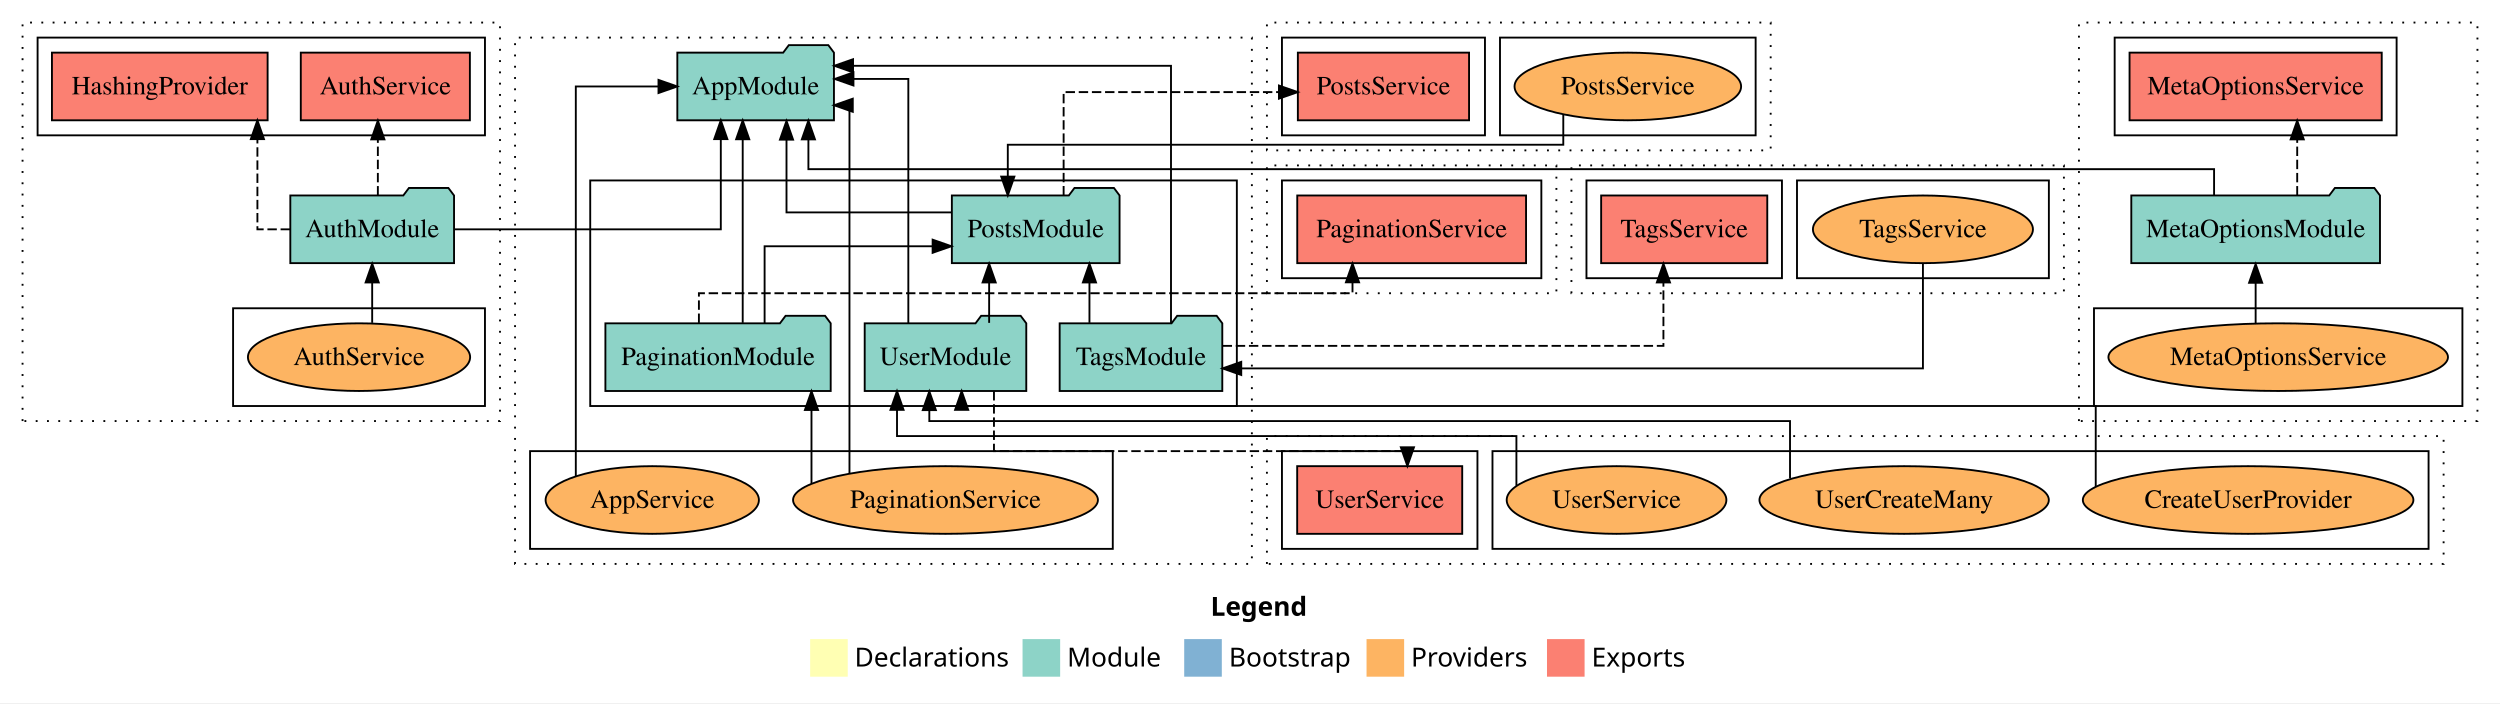
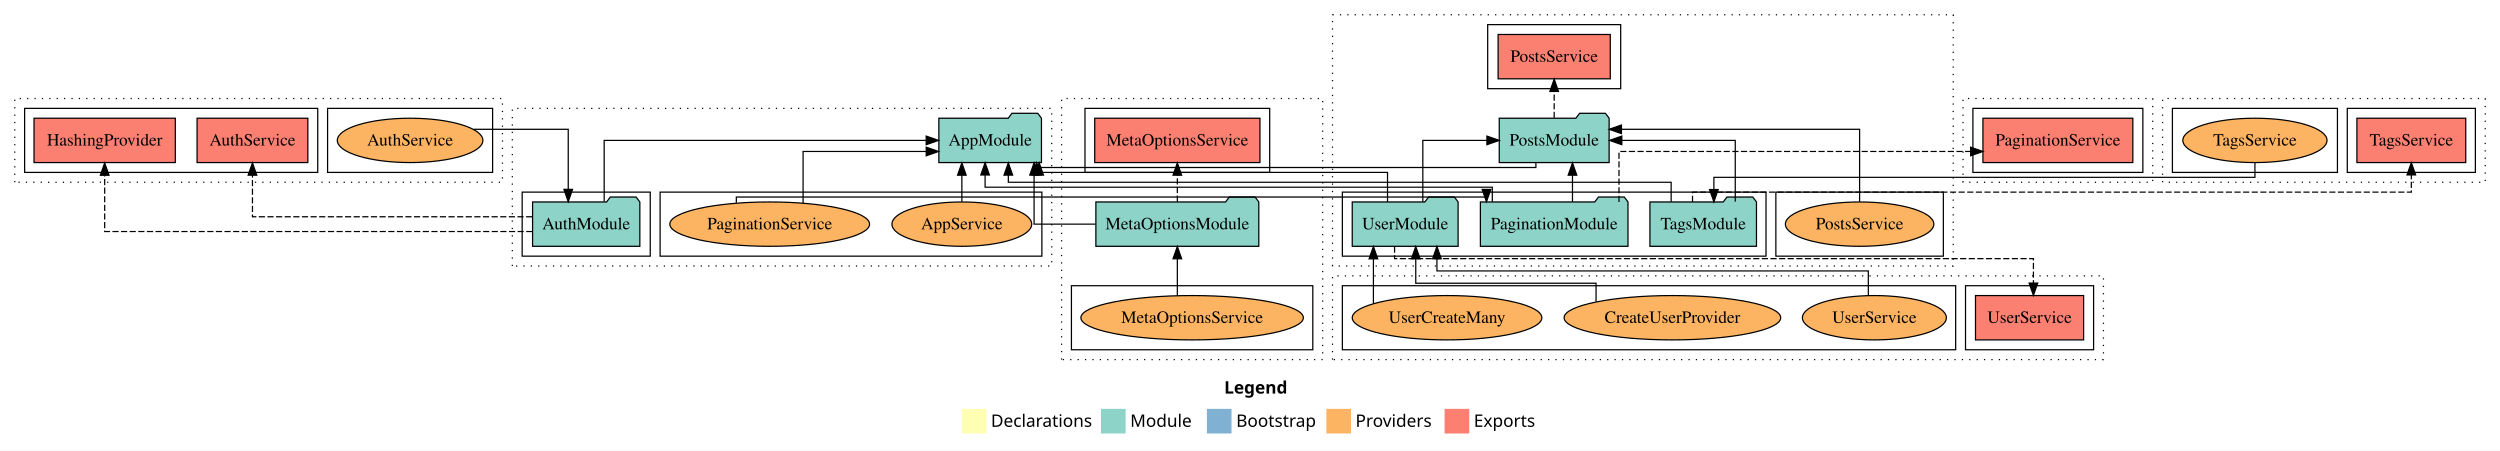
- <svg xmlns="http://www.w3.org/2000/svg" width="1330pt" height="374pt" viewBox="0.00 0.00 1330.00 374.00">
-   <g id="graph0" class="graph" transform="scale(1 1) rotate(0) translate(4 370)">
-     <polygon fill="white" stroke="transparent" points="-4,4 -4,-370 1326,-370 1326,4 -4,4" />
-     <text text-anchor="start" x="640.01" y="-42.4" font-family="Times-12" font-weight="bold" font-size="14.00">Legend</text>
-     <polygon fill="#ffffb3" stroke="transparent" points="427,-10 427,-30 447,-30 447,-10 427,-10" />
-     <text text-anchor="start" x="450.63" y="-15.4" font-family="Times-12" font-size="14.00">  Declarations</text>
-     <polygon fill="#8dd3c7" stroke="transparent" points="540,-10 540,-30 560,-30 560,-10 540,-10" />
-     <text text-anchor="start" x="563.73" y="-15.4" font-family="Times-12" font-size="14.00">  Module</text>
-     <polygon fill="#80b1d3" stroke="transparent" points="626,-10 626,-30 646,-30 646,-10 626,-10" />
-     <text text-anchor="start" x="649.78" y="-15.4" font-family="Times-12" font-size="14.00">  Bootstrap</text>
-     <polygon fill="#fdb462" stroke="transparent" points="723,-10 723,-30 743,-30 743,-10 723,-10" />
-     <text text-anchor="start" x="746.67" y="-15.4" font-family="Times-12" font-size="14.00">  Providers</text>
-     <polygon fill="#fb8072" stroke="transparent" points="819,-10 819,-30 839,-30 839,-10 819,-10" />
-     <text text-anchor="start" x="842.73" y="-15.4" font-family="Times-12" font-size="14.00">  Exports</text>
+ <svg xmlns="http://www.w3.org/2000/svg" width="2030pt" height="366pt" viewBox="0.00 0.00 2030.00 366.00">
+   <g id="graph0" class="graph" transform="scale(1 1) rotate(0) translate(4 362)">
+     <polygon fill="white" stroke="transparent" points="-4,4 -4,-362 2026,-362 2026,4 -4,4" />
+     <text text-anchor="start" x="990.01" y="-42.4" font-family="Times-12" font-weight="bold" font-size="14.00">Legend</text>
+     <polygon fill="#ffffb3" stroke="transparent" points="777,-10 777,-30 797,-30 797,-10 777,-10" />
+     <text text-anchor="start" x="800.63" y="-15.4" font-family="Times-12" font-size="14.00">  Declarations</text>
+     <polygon fill="#8dd3c7" stroke="transparent" points="890,-10 890,-30 910,-30 910,-10 890,-10" />
+     <text text-anchor="start" x="913.73" y="-15.4" font-family="Times-12" font-size="14.00">  Module</text>
+     <polygon fill="#80b1d3" stroke="transparent" points="976,-10 976,-30 996,-30 996,-10 976,-10" />
+     <text text-anchor="start" x="999.78" y="-15.4" font-family="Times-12" font-size="14.00">  Bootstrap</text>
+     <polygon fill="#fdb462" stroke="transparent" points="1073,-10 1073,-30 1093,-30 1093,-10 1073,-10" />
+     <text text-anchor="start" x="1096.67" y="-15.4" font-family="Times-12" font-size="14.00">  Providers</text>
+     <polygon fill="#fb8072" stroke="transparent" points="1169,-10 1169,-30 1189,-30 1189,-10 1169,-10" />
+     <text text-anchor="start" x="1192.73" y="-15.4" font-family="Times-12" font-size="14.00">  Exports</text>
    <g id="clust13" class="cluster">
-       <polygon fill="none" stroke="black" stroke-dasharray="1,5" points="1102,-146 1102,-358 1314,-358 1314,-146 1102,-146" />
+       <polygon fill="none" stroke="black" stroke-dasharray="1,5" points="858,-70 858,-282 1070,-282 1070,-70 858,-70" />
+     </g>
+     <g id="clust18" class="cluster">
+       <polygon fill="none" stroke="black" points="866,-78 866,-130 1062,-130 1062,-78 866,-78" />
    </g>
    <g id="clust16" class="cluster">
-       <polygon fill="none" stroke="black" points="1121,-298 1121,-350 1271,-350 1271,-298 1121,-298" />
-     </g>
-     <g id="clust18" class="cluster">
-       <polygon fill="none" stroke="black" points="1110,-154 1110,-206 1306,-206 1306,-154 1110,-154" />
+       <polygon fill="none" stroke="black" points="877,-222 877,-274 1027,-274 1027,-222 877,-222" />
+     </g>
+     <g id="clust25" class="cluster">
+       <polygon fill="none" stroke="black" stroke-dasharray="1,5" points="1078,-146 1078,-350 1582,-350 1582,-146 1078,-146" />
+     </g>
+     <g id="clust27" class="cluster">
+       <polygon fill="none" stroke="black" points="1086,-154 1086,-206 1430,-206 1430,-154 1086,-154" />
+     </g>
+     <g id="clust28" class="cluster">
+       <polygon fill="none" stroke="black" points="1204,-290 1204,-342 1312,-342 1312,-290 1204,-290" />
+     </g>
+     <g id="clust30" class="cluster">
+       <polygon fill="none" stroke="black" points="1438,-154 1438,-206 1574,-206 1574,-154 1438,-154" />
+     </g>
+     <g id="clust1" class="cluster">
+       <polygon fill="none" stroke="black" stroke-dasharray="1,5" points="412,-146 412,-274 850,-274 850,-146 412,-146" />
+     </g>
+     <g id="clust6" class="cluster">
+       <polygon fill="none" stroke="black" points="532,-154 532,-206 842,-206 842,-154 532,-154" />
+     </g>
+     <g id="clust3" class="cluster">
+       <polygon fill="none" stroke="black" points="420,-154 420,-206 524,-206 524,-154 420,-154" />
    </g>
    <g id="clust7" class="cluster">
-       <polygon fill="none" stroke="black" stroke-dasharray="1,5" points="8,-146 8,-358 262,-358 262,-146 8,-146" />
+       <polygon fill="none" stroke="black" stroke-dasharray="1,5" points="8,-214 8,-282 404,-282 404,-214 8,-214" />
    </g>
    <g id="clust12" class="cluster">
-       <polygon fill="none" stroke="black" points="120,-154 120,-206 254,-206 254,-154 120,-154" />
+       <polygon fill="none" stroke="black" points="262,-222 262,-274 396,-274 396,-222 262,-222" />
    </g>
    <g id="clust10" class="cluster">
-       <polygon fill="none" stroke="black" points="16,-298 16,-350 254,-350 254,-298 16,-298" />
-     </g>
-     <g id="clust1" class="cluster">
-       <polygon fill="none" stroke="black" stroke-dasharray="1,5" points="270,-70 270,-350 662,-350 662,-70 270,-70" />
-     </g>
-     <g id="clust6" class="cluster">
-       <polygon fill="none" stroke="black" points="278,-78 278,-130 588,-130 588,-78 278,-78" />
-     </g>
-     <g id="clust3" class="cluster">
-       <polygon fill="none" stroke="black" points="310,-154 310,-274 654,-274 654,-154 310,-154" />
+       <polygon fill="none" stroke="black" points="16,-222 16,-274 254,-274 254,-222 16,-222" />
+     </g>
+     <g id="clust19" class="cluster">
+       <polygon fill="none" stroke="black" stroke-dasharray="1,5" points="1590,-214 1590,-282 1744,-282 1744,-214 1590,-214" />
+     </g>
+     <g id="clust22" class="cluster">
+       <polygon fill="none" stroke="black" points="1598,-222 1598,-274 1736,-274 1736,-222 1598,-222" />
+     </g>
+     <g id="clust37" class="cluster">
+       <polygon fill="none" stroke="black" stroke-dasharray="1,5" points="1078,-70 1078,-138 1704,-138 1704,-70 1078,-70" />
+     </g>
+     <g id="clust40" class="cluster">
+       <polygon fill="none" stroke="black" points="1592,-78 1592,-130 1696,-130 1696,-78 1592,-78" />
+     </g>
+     <g id="clust42" class="cluster">
+       <polygon fill="none" stroke="black" points="1086,-78 1086,-130 1584,-130 1584,-78 1086,-78" />
    </g>
    <g id="clust31" class="cluster">
-       <polygon fill="none" stroke="black" stroke-dasharray="1,5" points="832,-214 832,-282 1094,-282 1094,-214 832,-214" />
+       <polygon fill="none" stroke="black" stroke-dasharray="1,5" points="1752,-214 1752,-282 2014,-282 2014,-214 1752,-214" />
+     </g>
+     <g id="clust34" class="cluster">
+       <polygon fill="none" stroke="black" points="1902,-222 1902,-274 2006,-274 2006,-222 1902,-222" />
    </g>
    <g id="clust36" class="cluster">
-       <polygon fill="none" stroke="black" points="952,-222 952,-274 1086,-274 1086,-222 952,-222" />
-     </g>
-     <g id="clust34" class="cluster">
-       <polygon fill="none" stroke="black" points="840,-222 840,-274 944,-274 944,-222 840,-222" />
-     </g>
-     <g id="clust37" class="cluster">
-       <polygon fill="none" stroke="black" stroke-dasharray="1,5" points="670,-70 670,-138 1296,-138 1296,-70 670,-70" />
-     </g>
-     <g id="clust42" class="cluster">
-       <polygon fill="none" stroke="black" points="790,-78 790,-130 1288,-130 1288,-78 790,-78" />
-     </g>
-     <g id="clust40" class="cluster">
-       <polygon fill="none" stroke="black" points="678,-78 678,-130 782,-130 782,-78 678,-78" />
-     </g>
-     <g id="clust19" class="cluster">
-       <polygon fill="none" stroke="black" stroke-dasharray="1,5" points="670,-214 670,-282 824,-282 824,-214 670,-214" />
-     </g>
-     <g id="clust22" class="cluster">
-       <polygon fill="none" stroke="black" points="678,-222 678,-274 816,-274 816,-222 678,-222" />
-     </g>
-     <g id="clust25" class="cluster">
-       <polygon fill="none" stroke="black" stroke-dasharray="1,5" points="670,-290 670,-358 938,-358 938,-290 670,-290" />
-     </g>
-     <g id="clust30" class="cluster">
-       <polygon fill="none" stroke="black" points="794,-298 794,-350 930,-350 930,-298 794,-298" />
-     </g>
-     <g id="clust28" class="cluster">
-       <polygon fill="none" stroke="black" points="678,-298 678,-350 786,-350 786,-298 678,-298" />
+       <polygon fill="none" stroke="black" points="1760,-222 1760,-274 1894,-274 1894,-222 1760,-222" />
    </g>
    <g id="node1" class="node">
-       <polygon fill="#8dd3c7" stroke="black" points="237.55,-266 234.55,-270 213.55,-270 210.55,-266 150.45,-266 150.45,-230 237.55,-230 237.55,-266" />
-       <text text-anchor="middle" x="194" y="-243.8" font-family="Times,serif" font-size="14.00">AuthModule</text>
+       <polygon fill="#8dd3c7" stroke="black" points="515.55,-198 512.55,-202 491.55,-202 488.55,-198 428.45,-198 428.45,-162 515.55,-162 515.55,-198" />
+       <text text-anchor="middle" x="472" y="-175.8" font-family="Times,serif" font-size="14.00">AuthModule</text>
    </g>
    <g id="node7" class="node">
-       <polygon fill="#8dd3c7" stroke="black" points="439.66,-342 436.66,-346 415.66,-346 412.66,-342 356.34,-342 356.34,-306 439.66,-306 439.66,-342" />
-       <text text-anchor="middle" x="398" y="-319.8" font-family="Times,serif" font-size="14.00">AppModule</text>
+       <polygon fill="#8dd3c7" stroke="black" points="841.66,-266 838.66,-270 817.66,-270 814.66,-266 758.34,-266 758.34,-230 841.66,-230 841.66,-266" />
+       <text text-anchor="middle" x="800" y="-243.8" font-family="Times,serif" font-size="14.00">AppModule</text>
    </g>
    <g id="edge1" class="edge">
-       <path fill="none" stroke="black" d="M237.95,-248C292.8,-248 379.47,-248 379.47,-248 379.47,-248 379.47,-295.99 379.47,-295.99" />
-       <polygon fill="black" stroke="black" points="375.97,-295.99 379.47,-305.99 382.97,-295.99 375.97,-295.99" />
+       <path fill="none" stroke="black" d="M486.59,-198.22C486.59,-218.37 486.59,-248 486.59,-248 486.59,-248 748.06,-248 748.06,-248" />
+       <polygon fill="black" stroke="black" points="748.06,-251.5 758.06,-248 748.06,-244.5 748.06,-251.5" />
    </g>
    <g id="node10" class="node">
-       <polygon fill="#fb8072" stroke="black" points="245.98,-342 156.02,-342 156.02,-306 245.98,-306 245.98,-342" />
-       <text text-anchor="middle" x="201" y="-319.8" font-family="Times,serif" font-size="14.00">AuthService </text>
+       <polygon fill="#fb8072" stroke="black" points="245.98,-266 156.02,-266 156.02,-230 245.98,-230 245.98,-266" />
+       <text text-anchor="middle" x="201" y="-243.8" font-family="Times,serif" font-size="14.00">AuthService </text>
    </g>
    <g id="edge9" class="edge">
-       <path fill="none" stroke="black" stroke-dasharray="5,2" d="M197.02,-266.01C197.02,-266.01 197.02,-295.85 197.02,-295.85" />
-       <polygon fill="black" stroke="black" points="193.52,-295.85 197.02,-305.85 200.52,-295.85 193.52,-295.85" />
+       <path fill="none" stroke="black" stroke-dasharray="5,2" d="M428.16,-186C351.46,-186 201,-186 201,-186 201,-186 201,-219.73 201,-219.73" />
+       <polygon fill="black" stroke="black" points="197.5,-219.73 201,-229.73 204.5,-219.73 197.5,-219.73" />
    </g>
    <g id="node11" class="node">
-       <polygon fill="#fb8072" stroke="black" points="138.37,-342 23.63,-342 23.63,-306 138.37,-306 138.37,-342" />
-       <text text-anchor="middle" x="81" y="-319.8" font-family="Times,serif" font-size="14.00">HashingProvider </text>
+       <polygon fill="#fb8072" stroke="black" points="138.37,-266 23.63,-266 23.63,-230 138.37,-230 138.37,-266" />
+       <text text-anchor="middle" x="81" y="-243.8" font-family="Times,serif" font-size="14.00">HashingProvider </text>
    </g>
    <g id="edge10" class="edge">
-       <path fill="none" stroke="black" stroke-dasharray="5,2" d="M150.27,-248C140.49,-248 132.94,-248 132.94,-248 132.94,-248 132.94,-295.99 132.94,-295.99" />
-       <polygon fill="black" stroke="black" points="129.44,-295.99 132.94,-305.99 136.44,-295.99 129.44,-295.99" />
+       <path fill="none" stroke="black" stroke-dasharray="5,2" d="M428.29,-174C326.26,-174 81,-174 81,-174 81,-174 81,-219.71 81,-219.71" />
+       <polygon fill="black" stroke="black" points="77.5,-219.71 81,-229.71 84.5,-219.71 77.5,-219.71" />
    </g>
    <g id="node2" class="node">
-       <polygon fill="#8dd3c7" stroke="black" points="1262.15,-266 1259.15,-270 1238.15,-270 1235.15,-266 1129.85,-266 1129.85,-230 1262.15,-230 1262.15,-266" />
-       <text text-anchor="middle" x="1196" y="-243.8" font-family="Times,serif" font-size="14.00">MetaOptionsModule</text>
+       <polygon fill="#8dd3c7" stroke="black" points="1018.15,-198 1015.15,-202 994.15,-202 991.15,-198 885.85,-198 885.85,-162 1018.15,-162 1018.15,-198" />
+       <text text-anchor="middle" x="952" y="-175.8" font-family="Times,serif" font-size="14.00">MetaOptionsModule</text>
    </g>
    <g id="edge2" class="edge">
-       <path fill="none" stroke="black" d="M1173.89,-266.24C1173.89,-273.43 1173.89,-280 1173.89,-280 1173.89,-280 426.07,-280 426.07,-280 426.07,-280 426.07,-295.85 426.07,-295.85" />
-       <polygon fill="black" stroke="black" points="422.57,-295.85 426.07,-305.85 429.57,-295.85 422.57,-295.85" />
+       <path fill="none" stroke="black" d="M885.68,-180C859.56,-180 835.67,-180 835.67,-180 835.67,-180 835.67,-219.78 835.67,-219.78" />
+       <polygon fill="black" stroke="black" points="832.17,-219.78 835.67,-229.78 839.17,-219.78 832.17,-219.78" />
    </g>
    <g id="node13" class="node">
-       <polygon fill="#fb8072" stroke="black" points="1263.08,-342 1128.92,-342 1128.92,-306 1263.08,-306 1263.08,-342" />
-       <text text-anchor="middle" x="1196" y="-319.8" font-family="Times,serif" font-size="14.00">MetaOptionsService </text>
+       <polygon fill="#fb8072" stroke="black" points="1019.08,-266 884.92,-266 884.92,-230 1019.08,-230 1019.08,-266" />
+       <text text-anchor="middle" x="952" y="-243.8" font-family="Times,serif" font-size="14.00">MetaOptionsService </text>
    </g>
    <g id="edge12" class="edge">
-       <path fill="none" stroke="black" stroke-dasharray="5,2" d="M1218.11,-266.01C1218.11,-266.01 1218.11,-295.85 1218.11,-295.85" />
-       <polygon fill="black" stroke="black" points="1214.61,-295.85 1218.11,-305.85 1221.61,-295.85 1214.61,-295.85" />
+       <path fill="none" stroke="black" stroke-dasharray="5,2" d="M952,-198.22C952,-198.22 952,-219.73 952,-219.73" />
+       <polygon fill="black" stroke="black" points="948.5,-219.73 952,-229.73 955.5,-219.73 948.5,-219.73" />
    </g>
    <g id="node3" class="node">
-       <polygon fill="#8dd3c7" stroke="black" points="437.93,-198 434.93,-202 413.93,-202 410.93,-198 318.07,-198 318.07,-162 437.93,-162 437.93,-198" />
-       <text text-anchor="middle" x="378" y="-175.8" font-family="Times,serif" font-size="14.00">PaginationModule</text>
+       <polygon fill="#8dd3c7" stroke="black" points="1317.93,-198 1314.93,-202 1293.93,-202 1290.93,-198 1198.07,-198 1198.07,-162 1317.93,-162 1317.93,-198" />
+       <text text-anchor="middle" x="1258" y="-175.8" font-family="Times,serif" font-size="14.00">PaginationModule</text>
    </g>
    <g id="node4" class="node">
-       <polygon fill="#8dd3c7" stroke="black" points="591.61,-266 588.61,-270 567.61,-270 564.61,-266 502.39,-266 502.39,-230 591.61,-230 591.61,-266" />
-       <text text-anchor="middle" x="547" y="-243.8" font-family="Times,serif" font-size="14.00">PostsModule</text>
+       <polygon fill="#8dd3c7" stroke="black" points="1302.61,-266 1299.61,-270 1278.61,-270 1275.61,-266 1213.39,-266 1213.39,-230 1302.61,-230 1302.61,-266" />
+       <text text-anchor="middle" x="1258" y="-243.8" font-family="Times,serif" font-size="14.00">PostsModule</text>
    </g>
    <g id="edge16" class="edge">
-       <path fill="none" stroke="black" d="M402.77,-198.02C402.77,-215.37 402.77,-239 402.77,-239 402.77,-239 492.15,-239 492.15,-239" />
-       <polygon fill="black" stroke="black" points="492.16,-242.5 502.15,-239 492.15,-235.5 492.16,-242.5" />
+       <path fill="none" stroke="black" d="M1272.85,-198.22C1272.85,-198.22 1272.85,-219.73 1272.85,-219.73" />
+       <polygon fill="black" stroke="black" points="1269.35,-219.73 1272.85,-229.73 1276.35,-219.73 1269.35,-219.73" />
    </g>
    <g id="edge3" class="edge">
-       <path fill="none" stroke="black" d="M391.12,-198.24C391.12,-198.24 391.12,-295.91 391.12,-295.91" />
-       <polygon fill="black" stroke="black" points="387.62,-295.91 391.12,-305.91 394.62,-295.91 387.62,-295.91" />
+       <path fill="none" stroke="black" d="M1207.75,-198.14C1207.75,-204.46 1207.75,-210 1207.75,-210 1207.75,-210 795.9,-210 795.9,-210 795.9,-210 795.9,-219.89 795.9,-219.89" />
+       <polygon fill="black" stroke="black" points="792.4,-219.89 795.9,-229.89 799.4,-219.89 792.4,-219.89" />
    </g>
    <g id="node15" class="node">
-       <polygon fill="#fb8072" stroke="black" points="807.86,-266 686.14,-266 686.14,-230 807.86,-230 807.86,-266" />
-       <text text-anchor="middle" x="747" y="-243.8" font-family="Times,serif" font-size="14.00">PaginationService </text>
+       <polygon fill="#fb8072" stroke="black" points="1727.86,-266 1606.14,-266 1606.14,-230 1727.86,-230 1727.86,-266" />
+       <text text-anchor="middle" x="1667" y="-243.8" font-family="Times,serif" font-size="14.00">PaginationService </text>
    </g>
    <g id="edge14" class="edge">
-       <path fill="none" stroke="black" stroke-dasharray="5,2" d="M367.82,-198.19C367.82,-206.28 367.82,-214 367.82,-214 367.82,-214 715.53,-214 715.53,-214 715.53,-214 715.53,-219.81 715.53,-219.81" />
-       <polygon fill="black" stroke="black" points="712.03,-219.81 715.53,-229.81 719.03,-219.81 712.03,-219.81" />
+       <path fill="none" stroke="black" stroke-dasharray="5,2" d="M1310.62,-198.02C1310.62,-215.37 1310.62,-239 1310.62,-239 1310.62,-239 1596.14,-239 1596.14,-239" />
+       <polygon fill="black" stroke="black" points="1596.14,-242.5 1606.14,-239 1596.14,-235.5 1596.14,-242.5" />
    </g>
    <g id="edge4" class="edge">
-       <path fill="none" stroke="black" d="M502.11,-257C463.65,-257 414.42,-257 414.42,-257 414.42,-257 414.42,-295.69 414.42,-295.69" />
-       <polygon fill="black" stroke="black" points="410.92,-295.69 414.42,-305.69 417.92,-295.69 410.92,-295.69" />
+       <path fill="none" stroke="black" d="M1243.15,-229.83C1243.15,-227.55 1243.15,-226 1243.15,-226 1243.15,-226 839.78,-226 839.78,-226 839.78,-226 839.78,-226.38 839.78,-226.38" />
+       <polygon fill="black" stroke="black" points="836.28,-219.83 839.78,-229.83 843.28,-219.83 836.28,-219.83" />
    </g>
    <g id="node16" class="node">
-       <polygon fill="#fb8072" stroke="black" points="777.54,-342 686.46,-342 686.46,-306 777.54,-306 777.54,-342" />
-       <text text-anchor="middle" x="732" y="-319.8" font-family="Times,serif" font-size="14.00">PostsService </text>
+       <polygon fill="#fb8072" stroke="black" points="1303.54,-334 1212.46,-334 1212.46,-298 1303.54,-298 1303.54,-334" />
+       <text text-anchor="middle" x="1258" y="-311.8" font-family="Times,serif" font-size="14.00">PostsService </text>
    </g>
    <g id="edge19" class="edge">
-       <path fill="none" stroke="black" stroke-dasharray="5,2" d="M561.85,-266.04C561.85,-287.66 561.85,-321 561.85,-321 561.85,-321 676.4,-321 676.4,-321" />
-       <polygon fill="black" stroke="black" points="676.4,-324.5 686.4,-321 676.4,-317.5 676.4,-324.5" />
+       <path fill="none" stroke="black" stroke-dasharray="5,2" d="M1258,-266.22C1258,-266.22 1258,-287.73 1258,-287.73" />
+       <polygon fill="black" stroke="black" points="1254.5,-287.73 1258,-297.73 1261.5,-287.73 1254.5,-287.73" />
    </g>
    <g id="node5" class="node">
-       <polygon fill="#8dd3c7" stroke="black" points="646.26,-198 643.26,-202 622.26,-202 619.26,-198 559.74,-198 559.74,-162 646.26,-162 646.26,-198" />
-       <text text-anchor="middle" x="603" y="-175.8" font-family="Times,serif" font-size="14.00">TagsModule</text>
+       <polygon fill="#8dd3c7" stroke="black" points="1422.26,-198 1419.26,-202 1398.26,-202 1395.26,-198 1335.74,-198 1335.74,-162 1422.26,-162 1422.26,-198" />
+       <text text-anchor="middle" x="1379" y="-175.8" font-family="Times,serif" font-size="14.00">TagsModule</text>
    </g>
    <g id="edge17" class="edge">
-       <path fill="none" stroke="black" d="M575.59,-198.22C575.59,-198.22 575.59,-219.73 575.59,-219.73" />
-       <polygon fill="black" stroke="black" points="572.09,-219.73 575.59,-229.73 579.09,-219.73 572.09,-219.73" />
+       <path fill="none" stroke="black" d="M1405.03,-198.22C1405.03,-218.37 1405.03,-248 1405.03,-248 1405.03,-248 1312.91,-248 1312.91,-248" />
+       <polygon fill="black" stroke="black" points="1312.91,-244.5 1302.91,-248 1312.91,-251.5 1312.91,-244.5" />
    </g>
    <g id="edge5" class="edge">
-       <path fill="none" stroke="black" d="M618.97,-198.08C618.97,-238.97 618.97,-335 618.97,-335 618.97,-335 449.82,-335 449.82,-335" />
-       <polygon fill="black" stroke="black" points="449.82,-331.5 439.82,-335 449.82,-338.5 449.82,-331.5" />
+       <path fill="none" stroke="black" d="M1352.97,-198.19C1352.97,-206.28 1352.97,-214 1352.97,-214 1352.97,-214 814.76,-214 814.76,-214 814.76,-214 814.76,-219.81 814.76,-219.81" />
+       <polygon fill="black" stroke="black" points="811.26,-219.81 814.76,-229.81 818.26,-219.81 811.26,-219.81" />
    </g>
    <g id="node18" class="node">
-       <polygon fill="#fb8072" stroke="black" points="936.19,-266 847.81,-266 847.81,-230 936.19,-230 936.19,-266" />
-       <text text-anchor="middle" x="892" y="-243.8" font-family="Times,serif" font-size="14.00">TagsService </text>
+       <polygon fill="#fb8072" stroke="black" points="1998.19,-266 1909.81,-266 1909.81,-230 1998.19,-230 1998.19,-266" />
+       <text text-anchor="middle" x="1954" y="-243.8" font-family="Times,serif" font-size="14.00">TagsService </text>
    </g>
    <g id="edge21" class="edge">
-       <path fill="none" stroke="black" stroke-dasharray="5,2" d="M646.43,-186C724.6,-186 880.94,-186 880.94,-186 880.94,-186 880.94,-219.73 880.94,-219.73" />
-       <polygon fill="black" stroke="black" points="877.44,-219.73 880.94,-229.73 884.44,-219.73 877.44,-219.73" />
+       <path fill="none" stroke="black" stroke-dasharray="5,2" d="M1370.32,-198.06C1370.32,-202.49 1370.32,-206 1370.32,-206 1370.32,-206 1954,-206 1954,-206 1954,-206 1954,-219.94 1954,-219.94" />
+       <polygon fill="black" stroke="black" points="1950.5,-219.94 1954,-229.94 1957.5,-219.94 1950.5,-219.94" />
    </g>
    <g id="node6" class="node">
-       <polygon fill="#8dd3c7" stroke="black" points="541.98,-198 538.98,-202 517.98,-202 514.98,-198 456.02,-198 456.02,-162 541.98,-162 541.98,-198" />
-       <text text-anchor="middle" x="499" y="-175.8" font-family="Times,serif" font-size="14.00">UserModule</text>
+       <polygon fill="#8dd3c7" stroke="black" points="1179.98,-198 1176.98,-202 1155.98,-202 1152.98,-198 1094.02,-198 1094.02,-162 1179.98,-162 1179.98,-198" />
+       <text text-anchor="middle" x="1137" y="-175.8" font-family="Times,serif" font-size="14.00">UserModule</text>
    </g>
    <g id="edge18" class="edge">
-       <path fill="none" stroke="black" d="M522.22,-198.22C522.22,-198.22 522.22,-219.73 522.22,-219.73" />
-       <polygon fill="black" stroke="black" points="518.72,-219.73 522.22,-229.73 525.72,-219.73 518.72,-219.73" />
+       <path fill="none" stroke="black" d="M1151.33,-198.22C1151.33,-218.37 1151.33,-248 1151.33,-248 1151.33,-248 1203.38,-248 1203.38,-248" />
+       <polygon fill="black" stroke="black" points="1203.38,-251.5 1213.38,-248 1203.38,-244.5 1203.38,-251.5" />
    </g>
    <g id="edge6" class="edge">
-       <path fill="none" stroke="black" d="M479.23,-198.15C479.23,-237.67 479.23,-328 479.23,-328 479.23,-328 450.04,-328 450.04,-328" />
-       <polygon fill="black" stroke="black" points="450.04,-324.5 440.04,-328 450.04,-331.5 450.04,-324.5" />
+       <path fill="none" stroke="black" d="M1122.67,-198.06C1122.67,-209.44 1122.67,-222 1122.67,-222 1122.67,-222 837.72,-222 837.72,-222 837.72,-222 837.72,-222.79 837.72,-222.79" />
+       <polygon fill="black" stroke="black" points="834.22,-219.94 837.72,-229.94 841.22,-219.94 834.22,-219.94" />
    </g>
    <g id="node20" class="node">
-       <polygon fill="#fb8072" stroke="black" points="773.9,-122 686.1,-122 686.1,-86 773.9,-86 773.9,-122" />
-       <text text-anchor="middle" x="730" y="-99.8" font-family="Times,serif" font-size="14.00">UserService </text>
+       <polygon fill="#fb8072" stroke="black" points="1687.9,-122 1600.1,-122 1600.1,-86 1687.9,-86 1687.9,-122" />
+       <text text-anchor="middle" x="1644" y="-99.8" font-family="Times,serif" font-size="14.00">UserService </text>
    </g>
    <g id="edge23" class="edge">
-       <path fill="none" stroke="black" stroke-dasharray="5,2" d="M524.79,-161.95C524.79,-147.63 524.79,-130 524.79,-130 524.79,-130 744.74,-130 744.74,-130 744.74,-130 744.74,-129.21 744.74,-129.21" />
-       <polygon fill="black" stroke="black" points="748.24,-132.06 744.74,-122.06 741.24,-132.06 748.24,-132.06" />
+       <path fill="none" stroke="black" stroke-dasharray="5,2" d="M1128.4,-161.79C1128.4,-156.45 1128.4,-152 1128.4,-152 1128.4,-152 1647.14,-152 1647.14,-152 1647.14,-152 1647.14,-132.15 1647.14,-132.15" />
+       <polygon fill="black" stroke="black" points="1650.64,-132.15 1647.14,-122.15 1643.64,-132.15 1650.64,-132.15" />
    </g>
    <g id="node8" class="node">
-       <ellipse fill="#fdb462" stroke="black" cx="343" cy="-104" rx="56.74" ry="18" />
-       <text text-anchor="middle" x="343" y="-99.8" font-family="Times,serif" font-size="14.00">AppService</text>
+       <ellipse fill="#fdb462" stroke="black" cx="777" cy="-180" rx="56.74" ry="18" />
+       <text text-anchor="middle" x="777" y="-175.8" font-family="Times,serif" font-size="14.00">AppService</text>
    </g>
    <g id="edge7" class="edge">
-       <path fill="none" stroke="black" d="M302.33,-116.78C302.33,-163.73 302.33,-324 302.33,-324 302.33,-324 346.32,-324 346.32,-324" />
-       <polygon fill="black" stroke="black" points="346.32,-327.5 356.32,-324 346.32,-320.5 346.32,-327.5" />
+       <path fill="none" stroke="black" d="M777.03,-198.22C777.03,-198.22 777.03,-219.73 777.03,-219.73" />
+       <polygon fill="black" stroke="black" points="773.53,-219.73 777.03,-229.73 780.53,-219.73 773.53,-219.73" />
    </g>
    <g id="node9" class="node">
-       <ellipse fill="#fdb462" stroke="black" cx="499" cy="-104" rx="81.1" ry="18" />
-       <text text-anchor="middle" x="499" y="-99.8" font-family="Times,serif" font-size="14.00">PaginationService</text>
+       <ellipse fill="#fdb462" stroke="black" cx="621" cy="-180" rx="81.1" ry="18" />
+       <text text-anchor="middle" x="621" y="-175.8" font-family="Times,serif" font-size="14.00">PaginationService</text>
    </g>
    <g id="edge15" class="edge">
-       <path fill="none" stroke="black" d="M427.71,-112.72C427.71,-112.72 427.71,-151.88 427.71,-151.88" />
-       <polygon fill="black" stroke="black" points="424.21,-151.88 427.71,-161.88 431.21,-151.88 424.21,-151.88" />
+       <path fill="none" stroke="black" d="M593.9,-197.33C593.9,-200.06 593.9,-202 593.9,-202 593.9,-202 1203.02,-202 1203.02,-202 1203.02,-202 1203.02,-201.62 1203.02,-201.62" />
+       <polygon fill="black" stroke="black" points="1206.52,-208.17 1203.02,-198.17 1199.52,-208.17 1206.52,-208.17" />
    </g>
    <g id="edge8" class="edge">
-       <path fill="none" stroke="black" d="M447.92,-118.1C447.92,-165.19 447.92,-314 447.92,-314 447.92,-314 447.1,-314 447.1,-314" />
-       <polygon fill="black" stroke="black" points="449.68,-310.5 439.68,-314 449.68,-317.5 449.68,-310.5" />
+       <path fill="none" stroke="black" d="M648.1,-197.07C648.1,-214.49 648.1,-239 648.1,-239 648.1,-239 748.09,-239 748.09,-239" />
+       <polygon fill="black" stroke="black" points="748.09,-242.5 758.09,-239 748.09,-235.5 748.09,-242.5" />
    </g>
    <g id="node12" class="node">
-       <ellipse fill="#fdb462" stroke="black" cx="187" cy="-180" rx="59.11" ry="18" />
-       <text text-anchor="middle" x="187" y="-175.8" font-family="Times,serif" font-size="14.00">AuthService</text>
+       <ellipse fill="#fdb462" stroke="black" cx="329" cy="-248" rx="59.11" ry="18" />
+       <text text-anchor="middle" x="329" y="-243.8" font-family="Times,serif" font-size="14.00">AuthService</text>
    </g>
    <g id="edge11" class="edge">
-       <path fill="none" stroke="black" d="M194,-198.22C194,-198.22 194,-219.73 194,-219.73" />
-       <polygon fill="black" stroke="black" points="190.5,-219.73 194,-229.73 197.5,-219.73 190.5,-219.73" />
+       <path fill="none" stroke="black" d="M380.49,-257C416.21,-257 457.41,-257 457.41,-257 457.41,-257 457.41,-208.25 457.41,-208.25" />
+       <polygon fill="black" stroke="black" points="460.91,-208.25 457.41,-198.25 453.91,-208.25 460.91,-208.25" />
    </g>
    <g id="node14" class="node">
-       <ellipse fill="#fdb462" stroke="black" cx="1208" cy="-180" rx="90.33" ry="18" />
-       <text text-anchor="middle" x="1208" y="-175.8" font-family="Times,serif" font-size="14.00">MetaOptionsService</text>
+       <ellipse fill="#fdb462" stroke="black" cx="964" cy="-104" rx="90.33" ry="18" />
+       <text text-anchor="middle" x="964" y="-99.8" font-family="Times,serif" font-size="14.00">MetaOptionsService</text>
    </g>
    <g id="edge13" class="edge">
-       <path fill="none" stroke="black" d="M1196,-197.87C1196,-197.87 1196,-219.54 1196,-219.54" />
-       <polygon fill="black" stroke="black" points="1192.5,-219.54 1196,-229.54 1199.5,-219.54 1192.5,-219.54" />
+       <path fill="none" stroke="black" d="M952,-122.01C952,-122.01 952,-151.85 952,-151.85" />
+       <polygon fill="black" stroke="black" points="948.5,-151.85 952,-161.85 955.5,-151.85 948.5,-151.85" />
    </g>
    <g id="node17" class="node">
-       <ellipse fill="#fdb462" stroke="black" cx="862" cy="-324" rx="60.27" ry="18" />
-       <text text-anchor="middle" x="862" y="-319.8" font-family="Times,serif" font-size="14.00">PostsService</text>
+       <ellipse fill="#fdb462" stroke="black" cx="1506" cy="-180" rx="60.27" ry="18" />
+       <text text-anchor="middle" x="1506" y="-175.8" font-family="Times,serif" font-size="14.00">PostsService</text>
    </g>
    <g id="edge20" class="edge">
-       <path fill="none" stroke="black" d="M827.67,-308.86C827.67,-300.99 827.67,-293 827.67,-293 827.67,-293 532.15,-293 532.15,-293 532.15,-293 532.15,-276.04 532.15,-276.04" />
-       <polygon fill="black" stroke="black" points="535.65,-276.04 532.15,-266.04 528.65,-276.04 535.65,-276.04" />
+       <path fill="none" stroke="black" d="M1506,-198.25C1506,-221.02 1506,-257 1506,-257 1506,-257 1312.62,-257 1312.62,-257" />
+       <polygon fill="black" stroke="black" points="1312.62,-253.5 1302.62,-257 1312.62,-260.5 1312.62,-253.5" />
    </g>
    <g id="node19" class="node">
-       <ellipse fill="#fdb462" stroke="black" cx="1019" cy="-248" rx="58.53" ry="18" />
-       <text text-anchor="middle" x="1019" y="-243.8" font-family="Times,serif" font-size="14.00">TagsService</text>
+       <ellipse fill="#fdb462" stroke="black" cx="1827" cy="-248" rx="58.53" ry="18" />
+       <text text-anchor="middle" x="1827" y="-243.8" font-family="Times,serif" font-size="14.00">TagsService</text>
    </g>
    <g id="edge22" class="edge">
-       <path fill="none" stroke="black" d="M1019,-229.71C1019,-207.79 1019,-174 1019,-174 1019,-174 656.34,-174 656.34,-174" />
-       <polygon fill="black" stroke="black" points="656.34,-170.5 646.34,-174 656.34,-177.5 656.34,-170.5" />
+       <path fill="none" stroke="black" d="M1827,-229.86C1827,-223.54 1827,-218 1827,-218 1827,-218 1387.68,-218 1387.68,-218 1387.68,-218 1387.68,-208.11 1387.68,-208.11" />
+       <polygon fill="black" stroke="black" points="1391.18,-208.11 1387.68,-198.11 1384.18,-208.11 1391.18,-208.11" />
    </g>
    <g id="node21" class="node">
-       <ellipse fill="#fdb462" stroke="black" cx="1192" cy="-104" rx="87.94" ry="18" />
-       <text text-anchor="middle" x="1192" y="-99.8" font-family="Times,serif" font-size="14.00">CreateUserProvider</text>
+       <ellipse fill="#fdb462" stroke="black" cx="1354" cy="-104" rx="87.94" ry="18" />
+       <text text-anchor="middle" x="1354" y="-99.8" font-family="Times,serif" font-size="14.00">CreateUserProvider</text>
    </g>
    <g id="edge24" class="edge">
-       <path fill="none" stroke="black" d="M1110.93,-110.95C1110.93,-124.69 1110.93,-154 1110.93,-154 1110.93,-154 507.6,-154 507.6,-154 507.6,-154 507.6,-154.79 507.6,-154.79" />
-       <polygon fill="black" stroke="black" points="504.1,-151.94 507.6,-161.94 511.1,-151.94 504.1,-151.94" />
+       <path fill="none" stroke="black" d="M1292,-117.02C1292,-124.33 1292,-132 1292,-132 1292,-132 1145.6,-132 1145.6,-132 1145.6,-132 1145.6,-151.85 1145.6,-151.85" />
+       <polygon fill="black" stroke="black" points="1142.1,-151.85 1145.6,-161.85 1149.1,-151.85 1142.1,-151.85" />
    </g>
    <g id="node22" class="node">
-       <ellipse fill="#fdb462" stroke="black" cx="1009" cy="-104" rx="76.98" ry="18" />
-       <text text-anchor="middle" x="1009" y="-99.8" font-family="Times,serif" font-size="14.00">UserCreateMany</text>
+       <ellipse fill="#fdb462" stroke="black" cx="1171" cy="-104" rx="76.98" ry="18" />
+       <text text-anchor="middle" x="1171" y="-99.8" font-family="Times,serif" font-size="14.00">UserCreateMany</text>
    </g>
    <g id="edge25" class="edge">
-       <path fill="none" stroke="black" d="M948.29,-115.48C948.29,-127.91 948.29,-146 948.29,-146 948.29,-146 490.4,-146 490.4,-146 490.4,-146 490.4,-151.81 490.4,-151.81" />
-       <polygon fill="black" stroke="black" points="486.9,-151.81 490.4,-161.81 493.9,-151.81 486.9,-151.81" />
+       <path fill="none" stroke="black" d="M1111.21,-115.54C1111.21,-115.54 1111.21,-151.83 1111.21,-151.83" />
+       <polygon fill="black" stroke="black" points="1107.71,-151.83 1111.21,-161.83 1114.71,-151.83 1107.71,-151.83" />
    </g>
    <g id="node23" class="node">
-       <ellipse fill="#fdb462" stroke="black" cx="856" cy="-104" rx="58.44" ry="18" />
-       <text text-anchor="middle" x="856" y="-99.8" font-family="Times,serif" font-size="14.00">UserService</text>
+       <ellipse fill="#fdb462" stroke="black" cx="1518" cy="-104" rx="58.44" ry="18" />
+       <text text-anchor="middle" x="1518" y="-99.8" font-family="Times,serif" font-size="14.00">UserService</text>
    </g>
    <g id="edge26" class="edge">
-       <path fill="none" stroke="black" d="M802.73,-111.55C802.73,-121.56 802.73,-138 802.73,-138 802.73,-138 473.21,-138 473.21,-138 473.21,-138 473.21,-151.94 473.21,-151.94" />
-       <polygon fill="black" stroke="black" points="469.71,-151.94 473.21,-161.94 476.71,-151.94 469.71,-151.94" />
+       <path fill="none" stroke="black" d="M1513.08,-122.11C1513.08,-131.9 1513.08,-142 1513.08,-142 1513.08,-142 1162.79,-142 1162.79,-142 1162.79,-142 1162.79,-151.89 1162.79,-151.89" />
+       <polygon fill="black" stroke="black" points="1159.29,-151.89 1162.79,-161.89 1166.29,-151.89 1159.29,-151.89" />
    </g>
  </g>
</svg>
